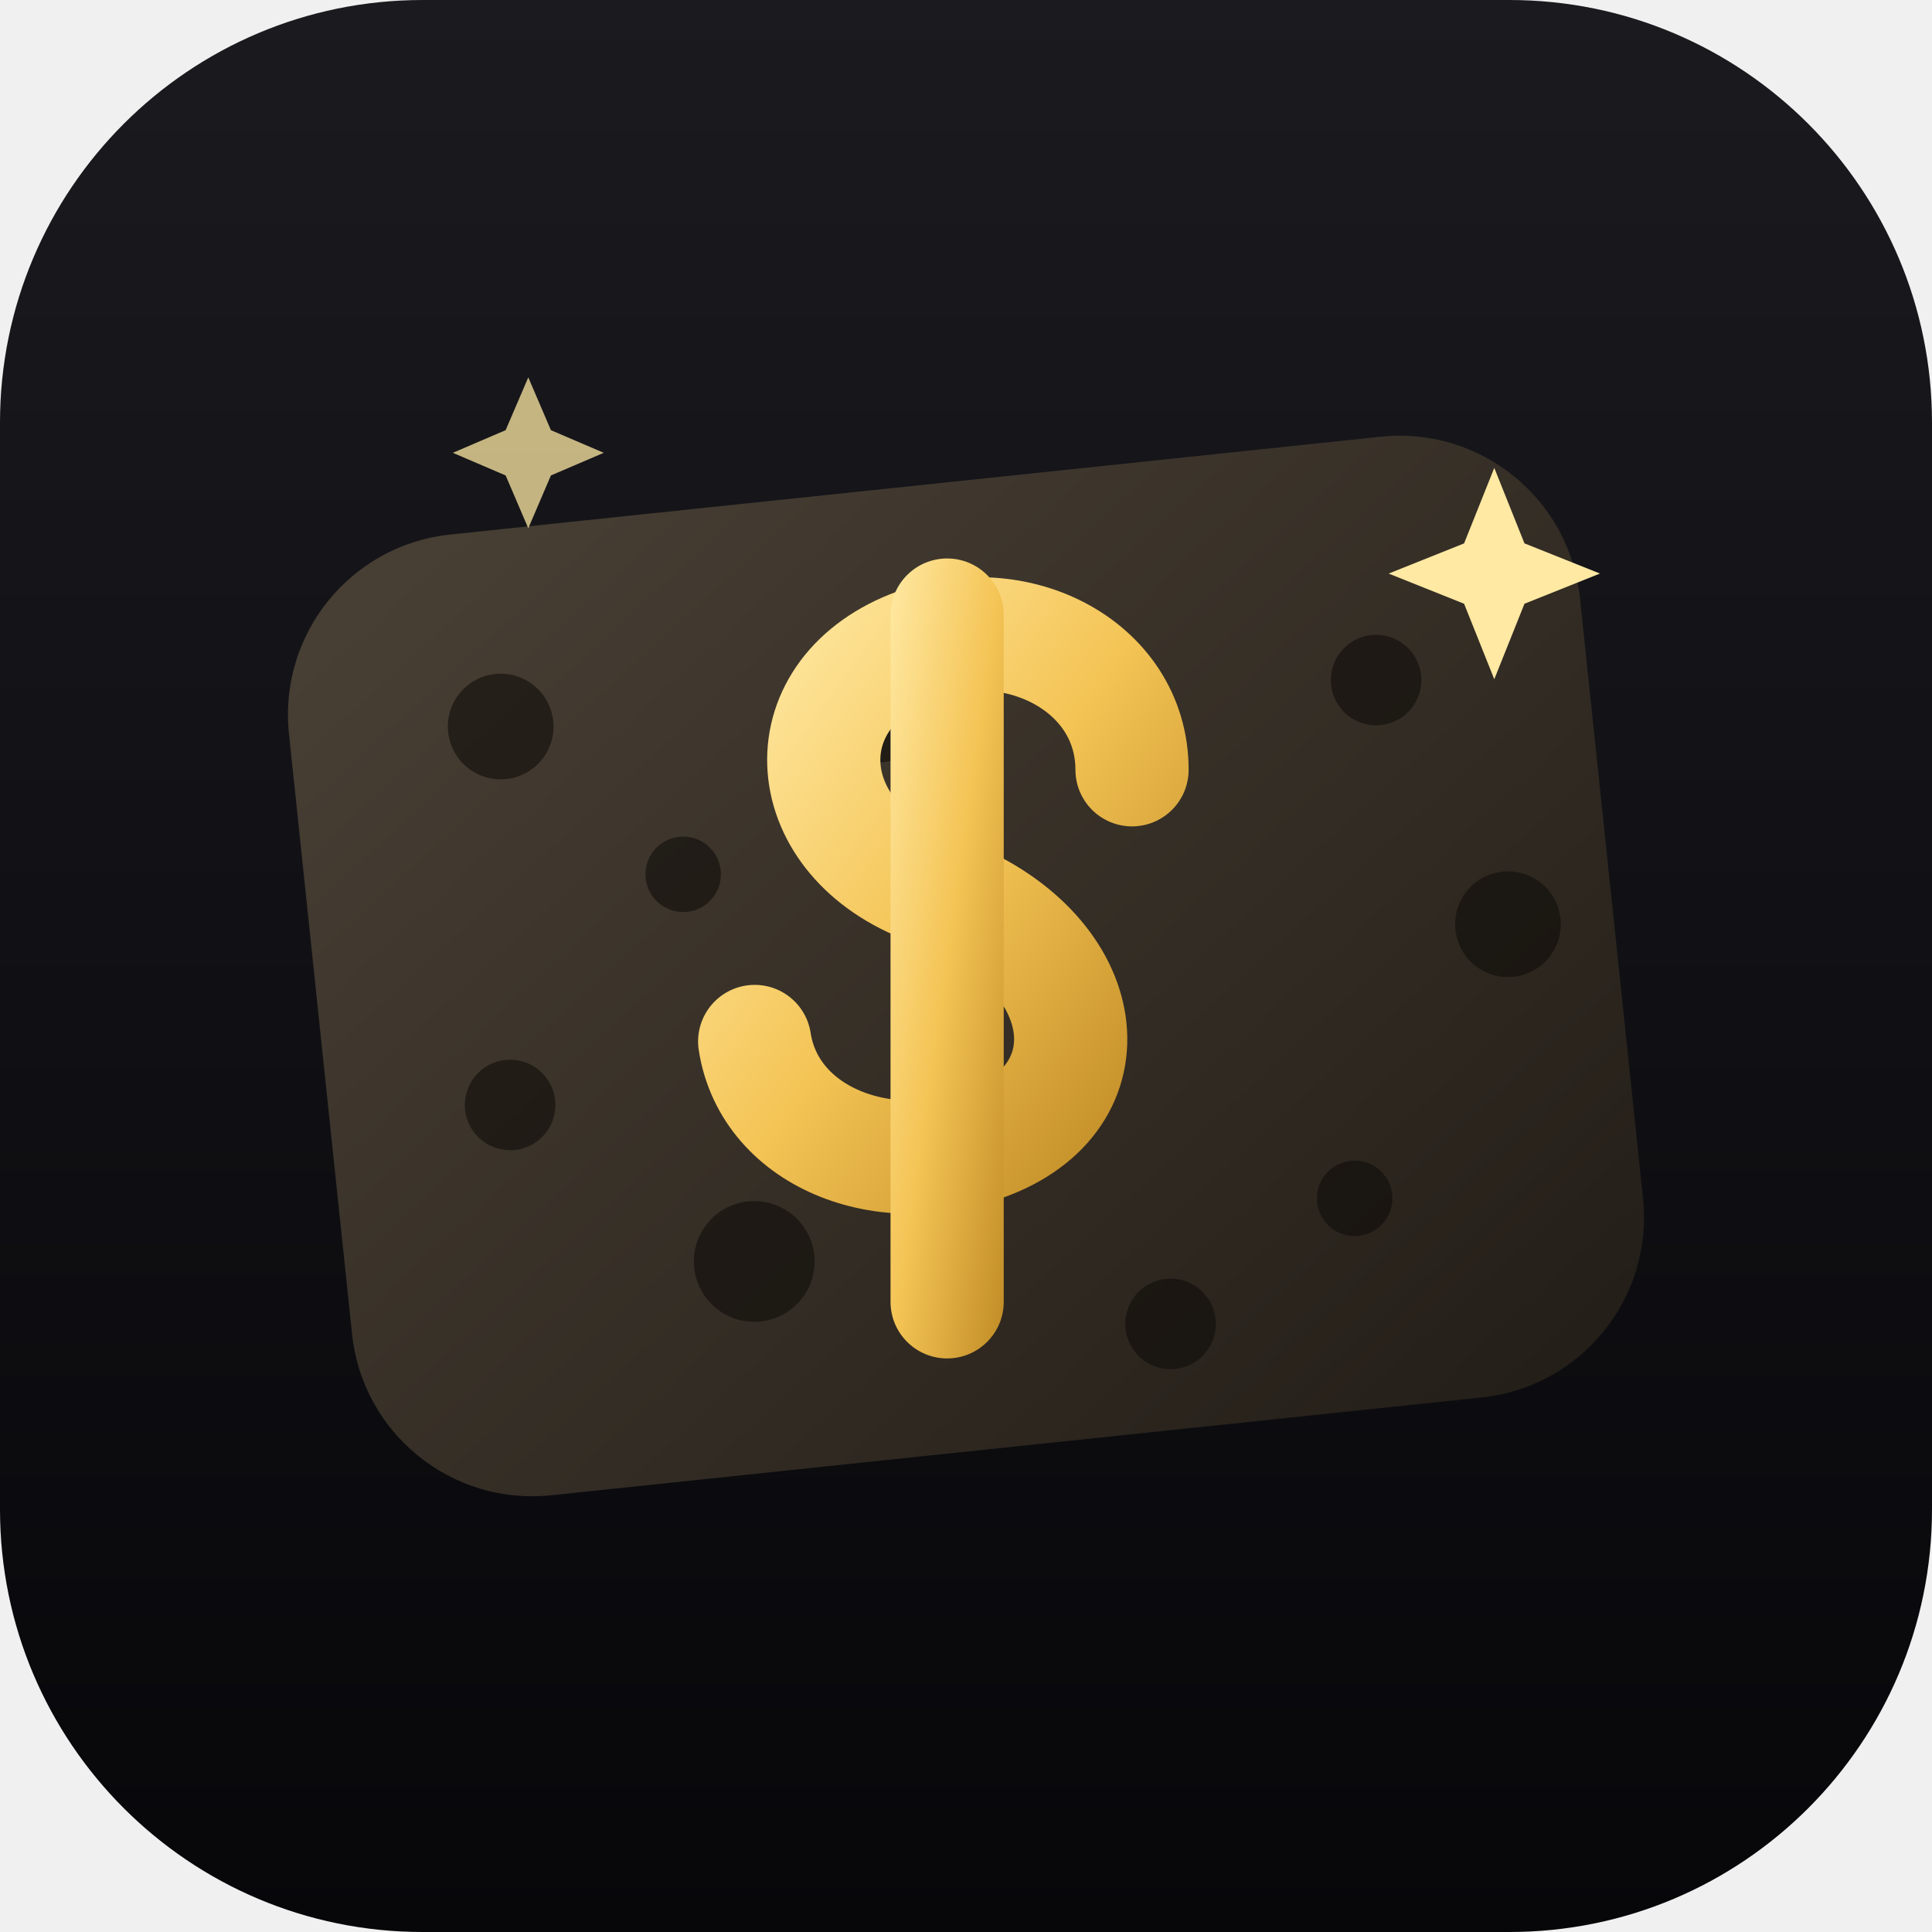
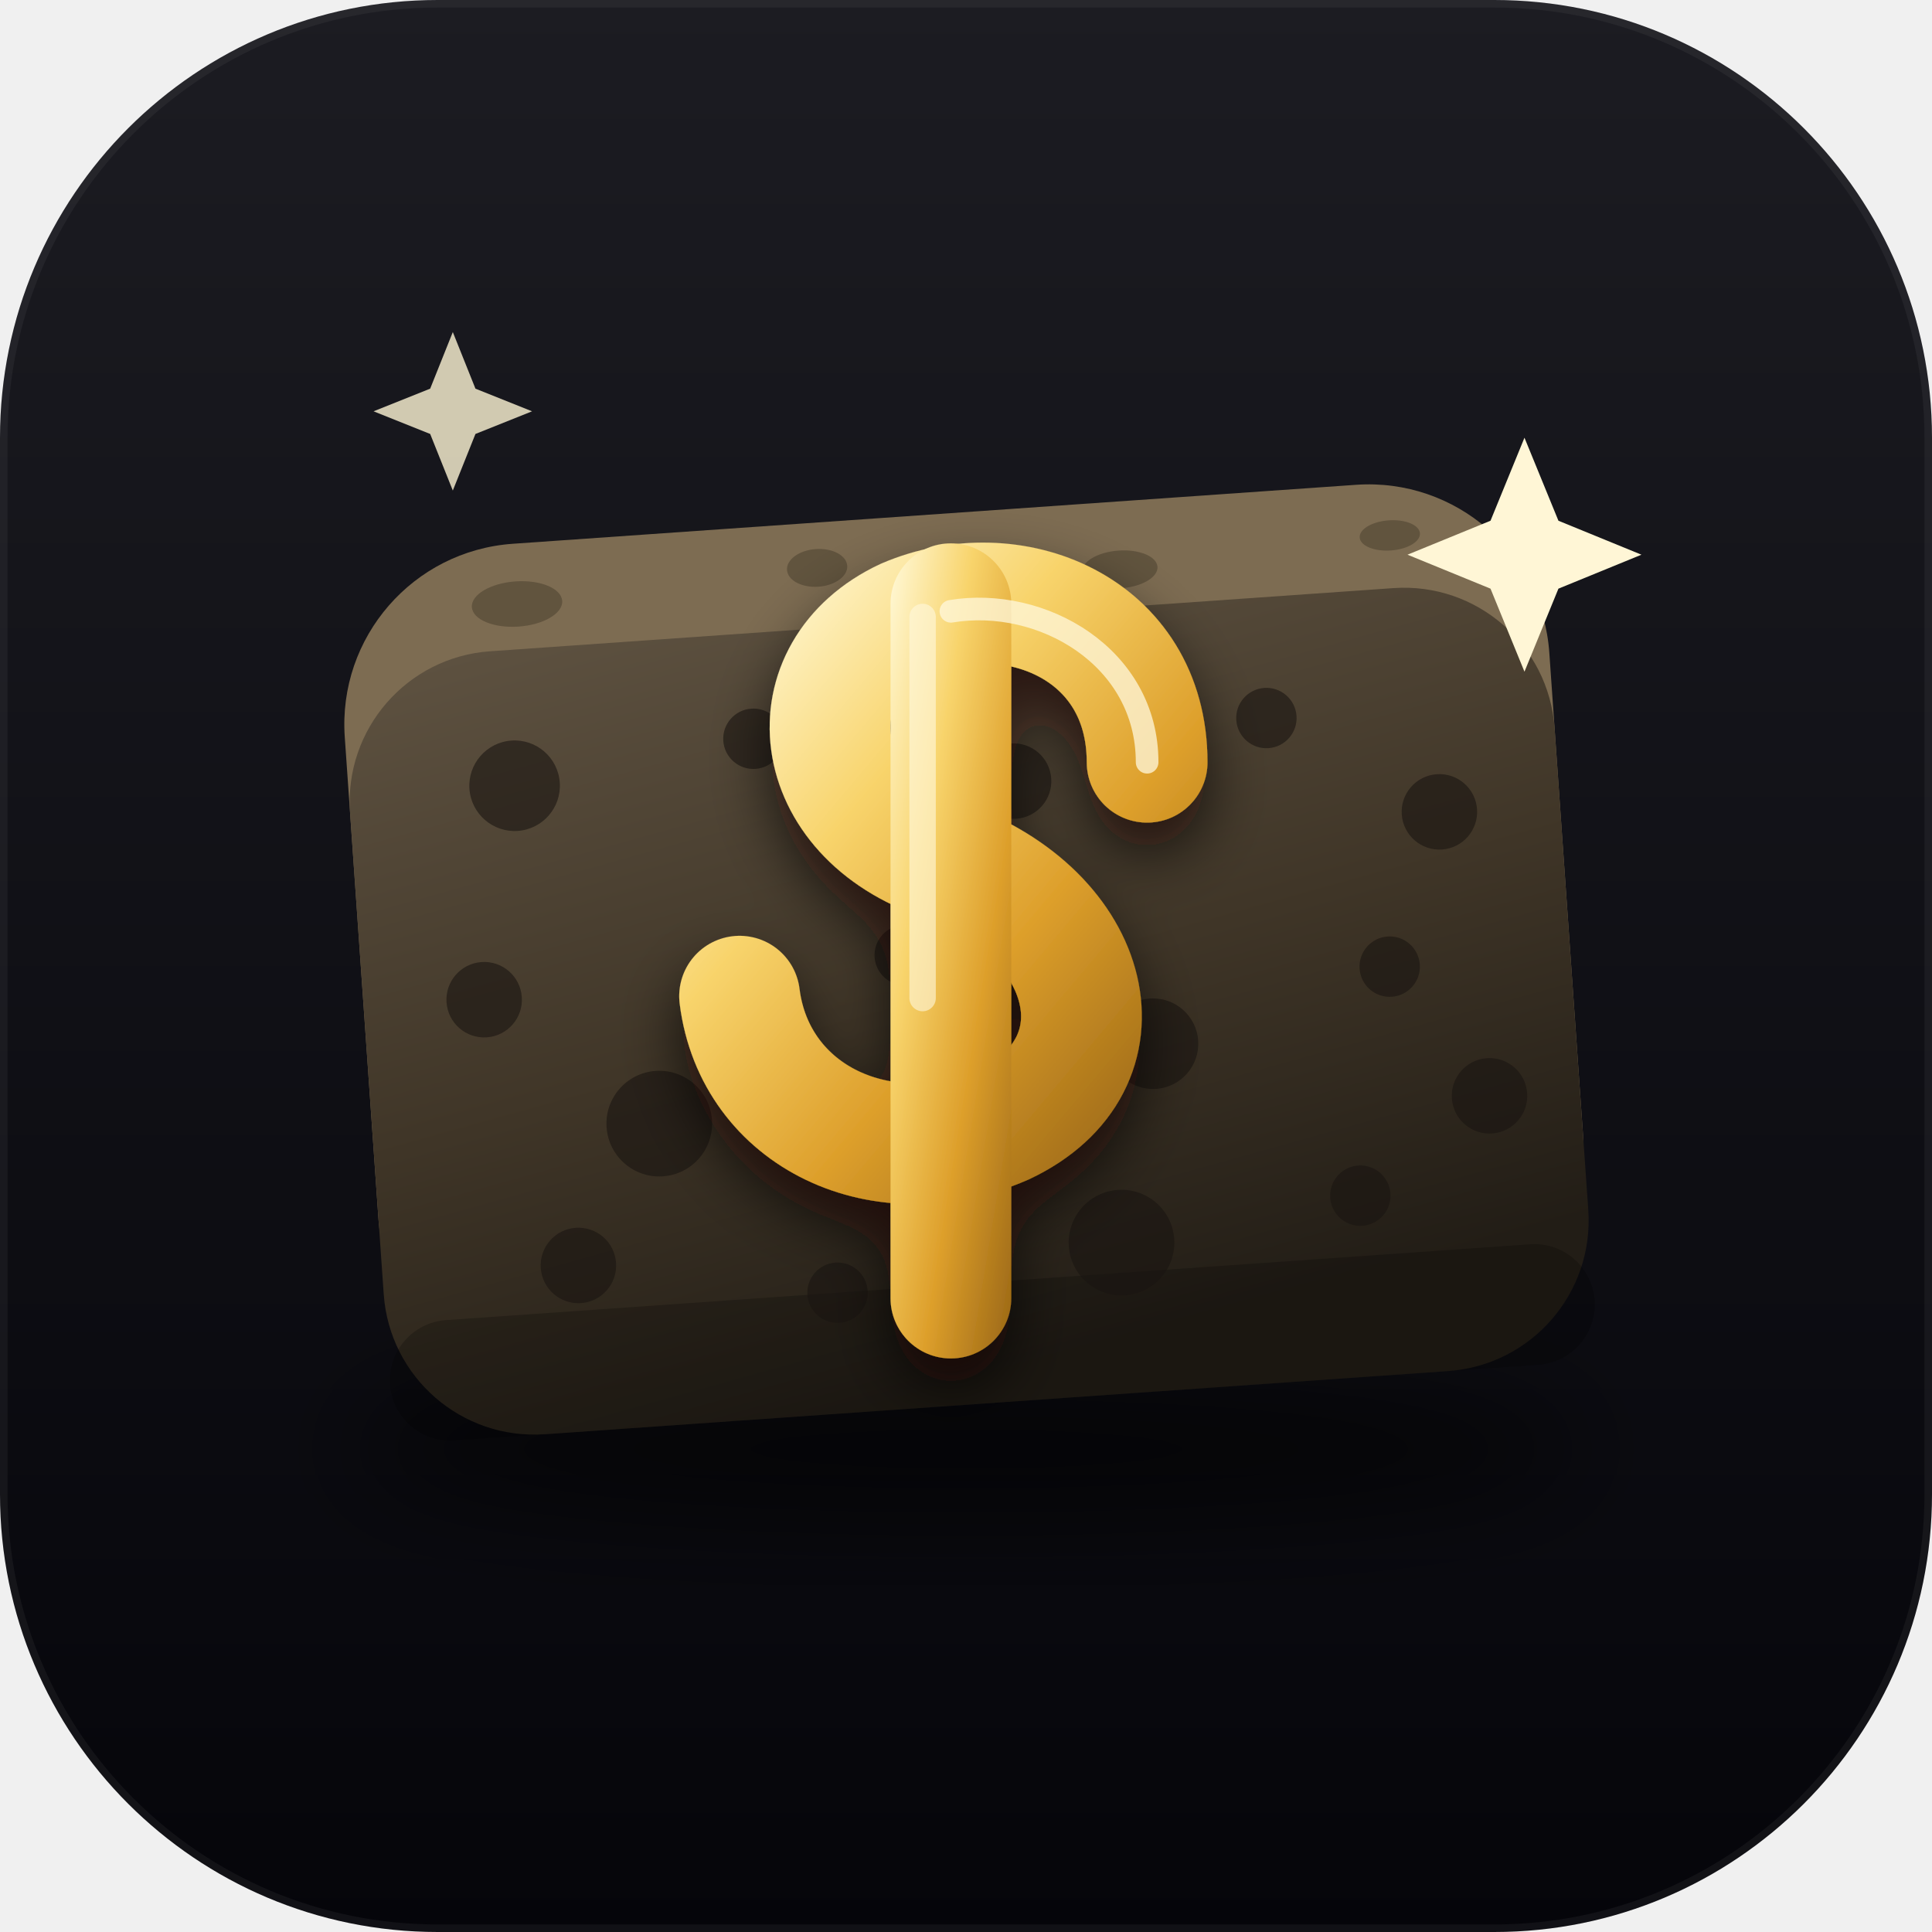
- <svg xmlns="http://www.w3.org/2000/svg" viewBox="0 0 256 256" width="256" height="256" role="img" aria-label="A filthy cleaning sponge with a gold dollar sign">
+ <svg xmlns="http://www.w3.org/2000/svg" viewBox="0 0 256 256" width="256" height="256" role="img" aria-label="A grimy sponge with a gold dollar sign lifted off it">
  <defs>
-     <linearGradient id="l1-tile" x1="0" y1="0" x2="0" y2="1">
-       <stop offset="0" stop-color="#1a1a1f" />
-       <stop offset="1" stop-color="#07070a" />
+     <linearGradient id="s-tile" x1="0" y1="0" x2="0" y2="1">
+       <stop offset="0" stop-color="#1c1c22" />
+       <stop offset="1" stop-color="#05050a" />
    </linearGradient>
-     <linearGradient id="l1-gold" x1="0" y1="0" x2="1" y2="1">
-       <stop offset="0" stop-color="#ffe9a3" />
-       <stop offset="0.5" stop-color="#f4c455" />
-       <stop offset="1" stop-color="#c08b25" />
+     <linearGradient id="s-gold" x1="0.05" y1="0" x2="0.95" y2="1">
+       <stop offset="0" stop-color="#fff7d2" />
+       <stop offset="0.32" stop-color="#f8d46c" />
+       <stop offset="0.66" stop-color="#dd9f2b" />
+       <stop offset="1" stop-color="#9e6a17" />
    </linearGradient>
-     <linearGradient id="l1-grime" x1="0" y1="0" x2="1" y2="1">
-       <stop offset="0" stop-color="#4a4136" />
-       <stop offset="1" stop-color="#221d17" />
+     <linearGradient id="s-front" x1="0.1" y1="0" x2="0.4" y2="1">
+       <stop offset="0" stop-color="#5d5140" />
+       <stop offset="0.55" stop-color="#3f3527" />
+       <stop offset="1" stop-color="#221d16" />
    </linearGradient>
-     <clipPath id="l1-sponge">
-       <rect x="42" y="64" width="172" height="128" rx="24" transform="rotate(-6 128 128)" />
-     </clipPath>
+     <filter id="s-blur" x="-40%" y="-40%" width="180%" height="180%">
+       <feGaussianBlur stdDeviation="7" />
+     </filter>
+     <filter id="s-lift" x="-30%" y="-30%" width="160%" height="160%">
+       <feDropShadow dx="0" dy="4" stdDeviation="4" flood-color="#0a0703" flood-opacity="0.7" />
+     </filter>
  </defs>
-   <rect width="256" height="256" rx="56" fill="url(#l1-tile)" />
-   <g transform="rotate(-6 128 128)">
-     <rect x="42" y="64" width="172" height="128" rx="24" fill="url(#l1-grime)" />
-     <g clip-path="url(#l1-sponge)" fill="#0f0c09" opacity="0.6">
-       <circle cx="70" cy="90" r="7" />
-       <circle cx="92" cy="112" r="5" />
-       <circle cx="66" cy="140" r="6" />
-       <circle cx="96" cy="164" r="8" />
-       <circle cx="120" cy="96" r="4" />
-       <circle cx="186" cy="96" r="6" />
-       <circle cx="200" cy="130" r="7" />
-       <circle cx="176" cy="164" r="5" />
-       <circle cx="150" cy="178" r="6" />
-       <circle cx="120" cy="152" r="4" />
-       <circle cx="150" cy="92" r="3" />
+   <rect width="256" height="256" rx="58" fill="url(#s-tile)" />
+   <rect x="0.5" y="0.5" width="255" height="255" rx="57.5" fill="none" stroke="#ffffff" stroke-opacity="0.05" />
+   <ellipse cx="128" cy="192" rx="82" ry="10" fill="#000000" opacity="0.6" filter="url(#s-blur)" />
+   <g transform="rotate(-4 128 128)">
+     <rect x="48" y="68" width="160" height="112" rx="24" fill="#7d6c52" />
+     <g fill="#4a3f2e" opacity="0.55">
+       <ellipse cx="72" cy="76" rx="6" ry="3" />
+       <ellipse cx="112" cy="74" rx="4" ry="2.5" />
+       <ellipse cx="152" cy="77" rx="5" ry="2.5" />
+       <ellipse cx="188" cy="75" rx="4" ry="2" />
+     </g>
+     <rect x="48" y="82" width="160" height="104" rx="20" fill="url(#s-front)" />
+     <rect x="48" y="170" width="160" height="16" rx="8" fill="#000000" opacity="0.22" />
+     <g fill="#191410" opacity="0.6">
+       <circle cx="70" cy="100" r="6" />
+       <circle cx="102" cy="96" r="4" />
+       <circle cx="136" cy="104" r="5" />
+       <circle cx="170" cy="98" r="4" />
+       <circle cx="192" cy="112" r="5" />
+       <circle cx="64" cy="128" r="5" />
+       <circle cx="86" cy="146" r="7" />
+       <circle cx="120" cy="126" r="4" />
+       <circle cx="152" cy="140" r="6" />
+       <circle cx="184" cy="132" r="4" />
+       <circle cx="74" cy="164" r="5" />
+       <circle cx="108" cy="170" r="4" />
+       <circle cx="146" cy="166" r="7" />
+       <circle cx="178" cy="162" r="4" />
+       <circle cx="196" cy="150" r="5" />
    </g>
  </g>
-   <g fill="none" stroke="url(#l1-gold)" stroke-width="15" stroke-linecap="round">
-     <path d="M 150 102 C 150 88 134 80 120 86 C 104 93 106 112 124 118 C 144 125 148 144 132 151 C 118 157 102 151 100 138" />
+   <g filter="url(#s-lift)">
+     <path d="M 152 101 C 152 83 134 76 120 82 C 105 89 107 108 125 114 C 145 121 150 141 133 149 C 117 156 100 148 98 132" fill="none" stroke="url(#s-gold)" stroke-width="16" stroke-linecap="round" />
+     <rect x="118" y="72" width="16" height="108" rx="8" fill="url(#s-gold)" />
+     <path d="M 152 101 C 152 87 138 79 126 81" fill="none" stroke="#fff8dd" stroke-opacity="0.75" stroke-width="3" stroke-linecap="round" />
+     <rect x="120.5" y="80" width="3.5" height="54" rx="1.75" fill="#fff8dd" opacity="0.6" />
  </g>
-   <rect x="118" y="74" width="15" height="106" rx="7.5" fill="url(#l1-gold)" />
-   <g fill="#ffe9a3">
-     <path d="M 198 62 l 4 10 10 4 -10 4 -4 10 -4 -10 -10 -4 10 -4 z" />
-     <path d="M 70 50 l 3 7 7 3 -7 3 -3 7 -3 -7 -7 -3 7 -3 z" opacity="0.75" />
+   <g fill="#fff6d6">
+     <path d="M 202 58 l 4.5 11 11 4.5 -11 4.5 -4.5 11 -4.5 -11 -11 -4.5 11 -4.5 z" />
+     <path d="M 60 44 l 3 7.5 7.5 3 -7.5 3 -3 7.5 -3 -7.5 -7.5 -3 7.5 -3 z" opacity="0.8" />
  </g>
</svg>
